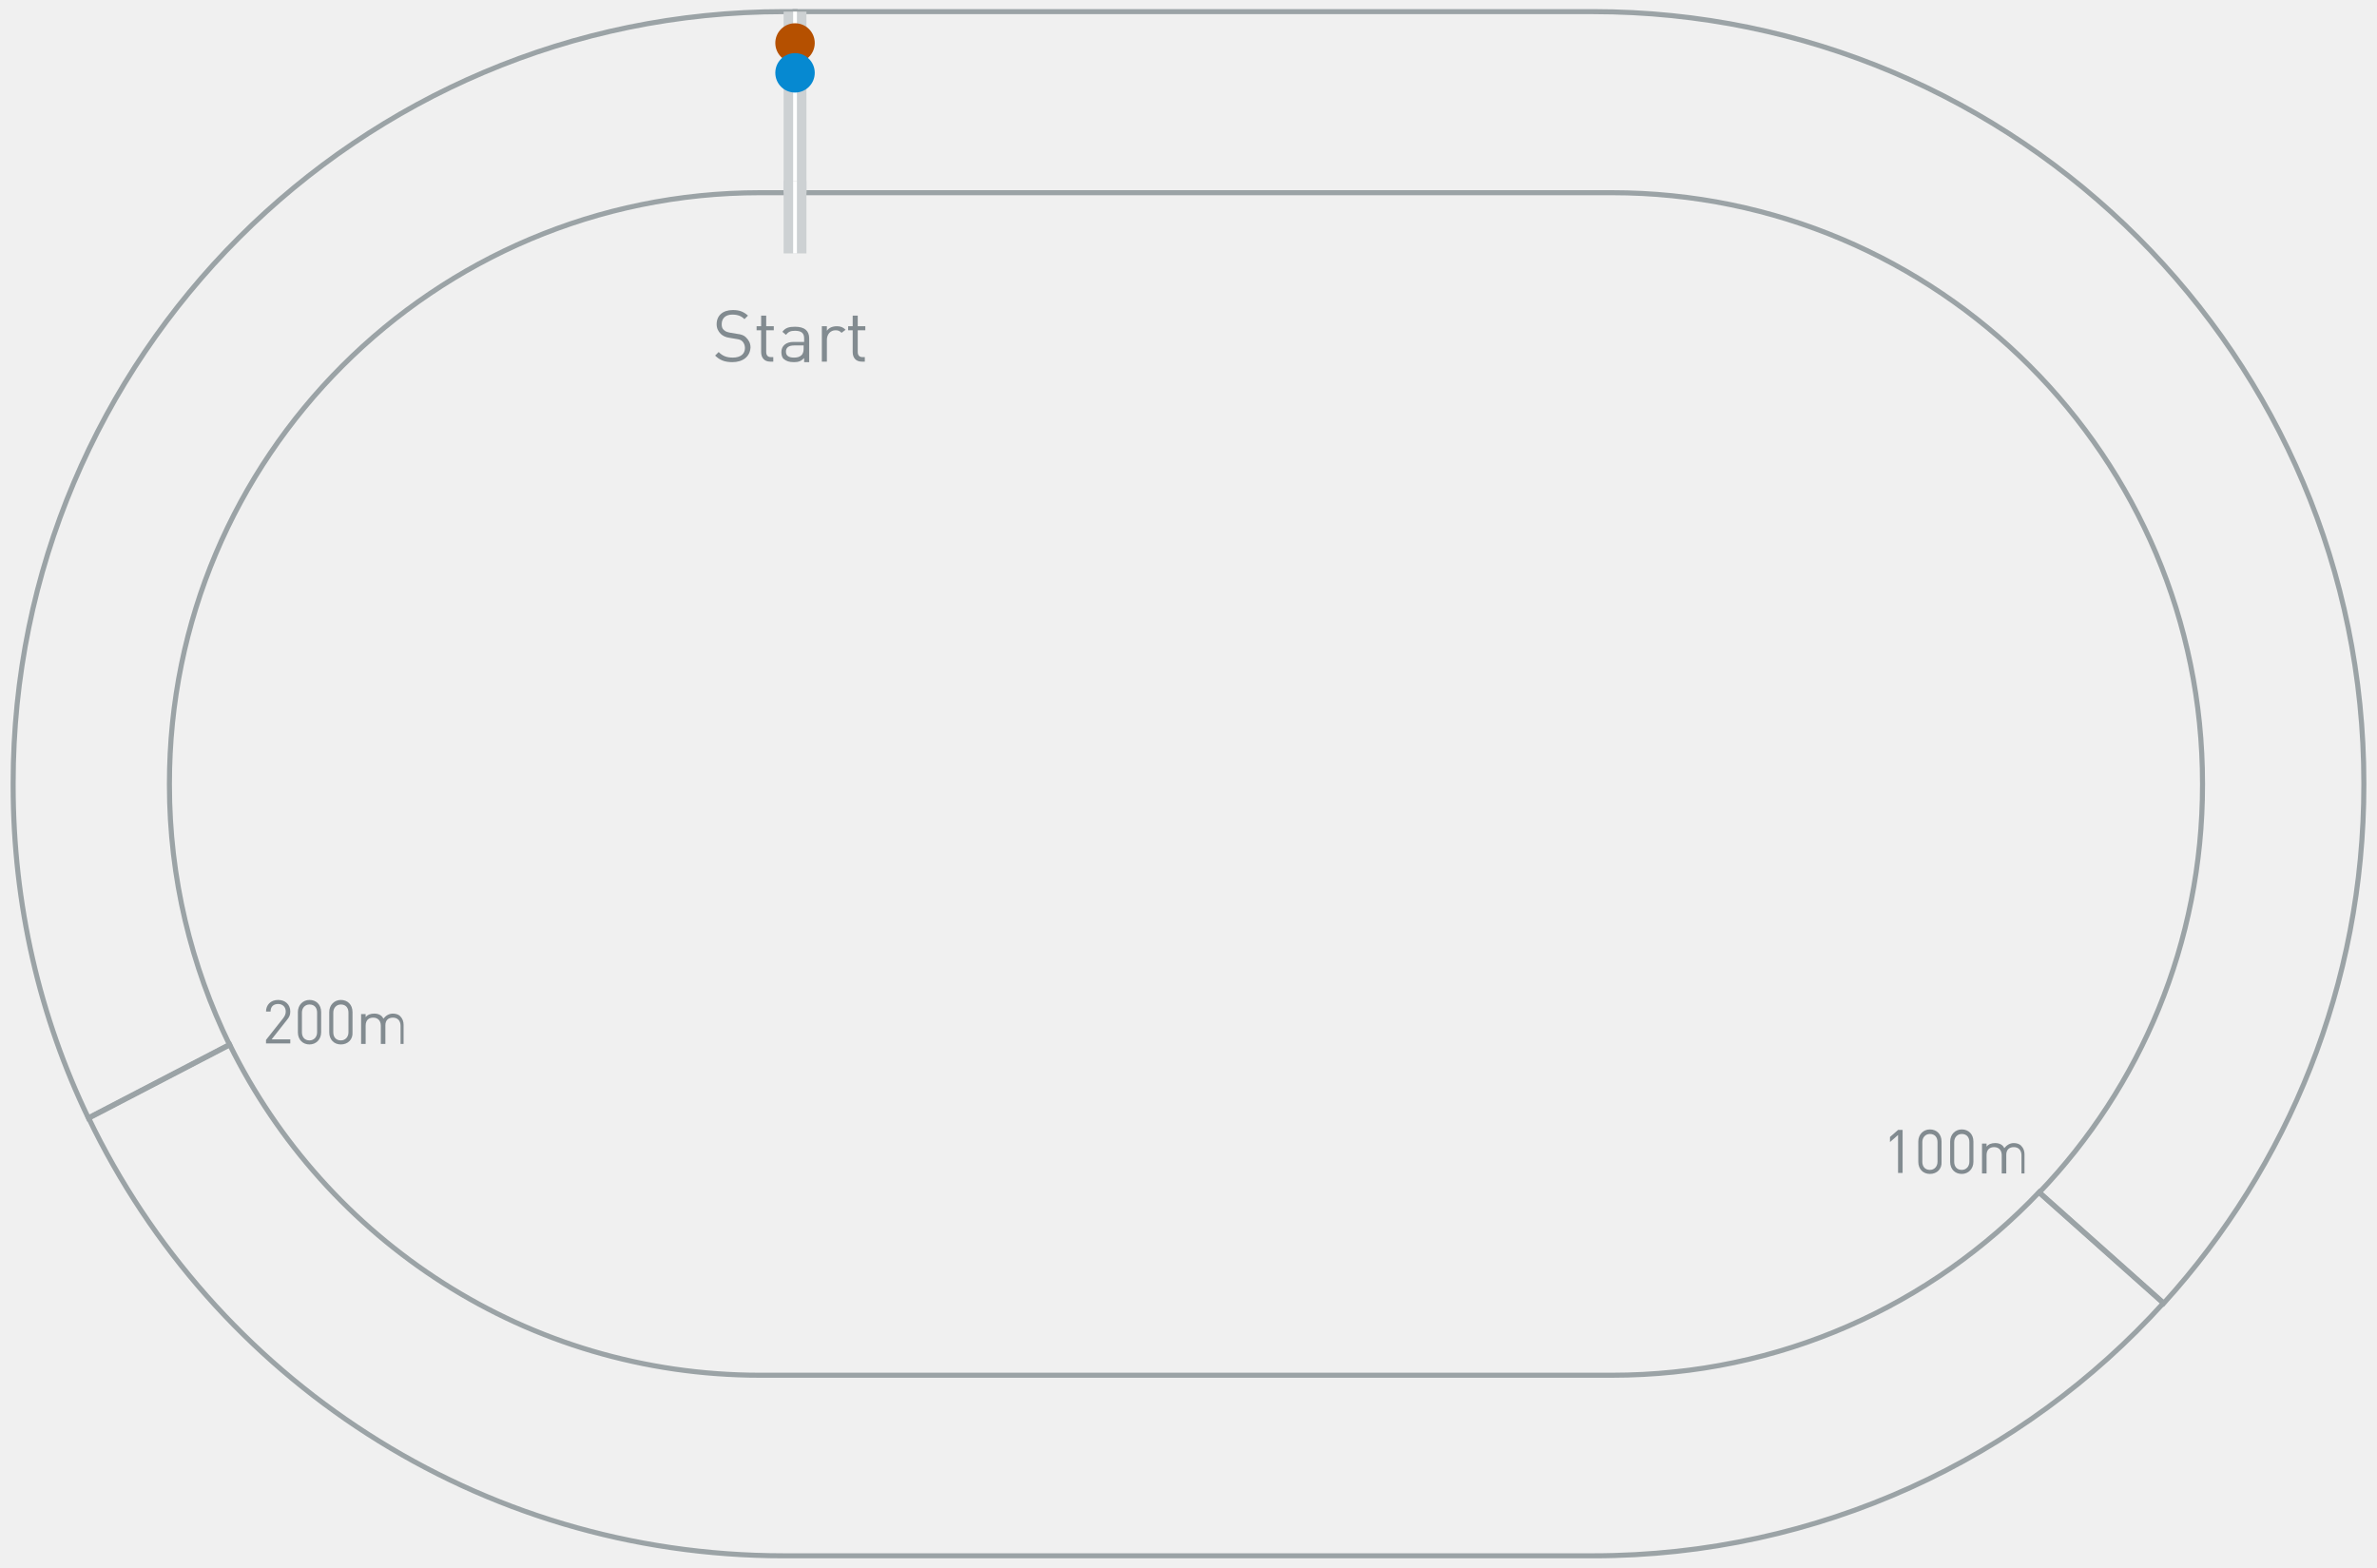
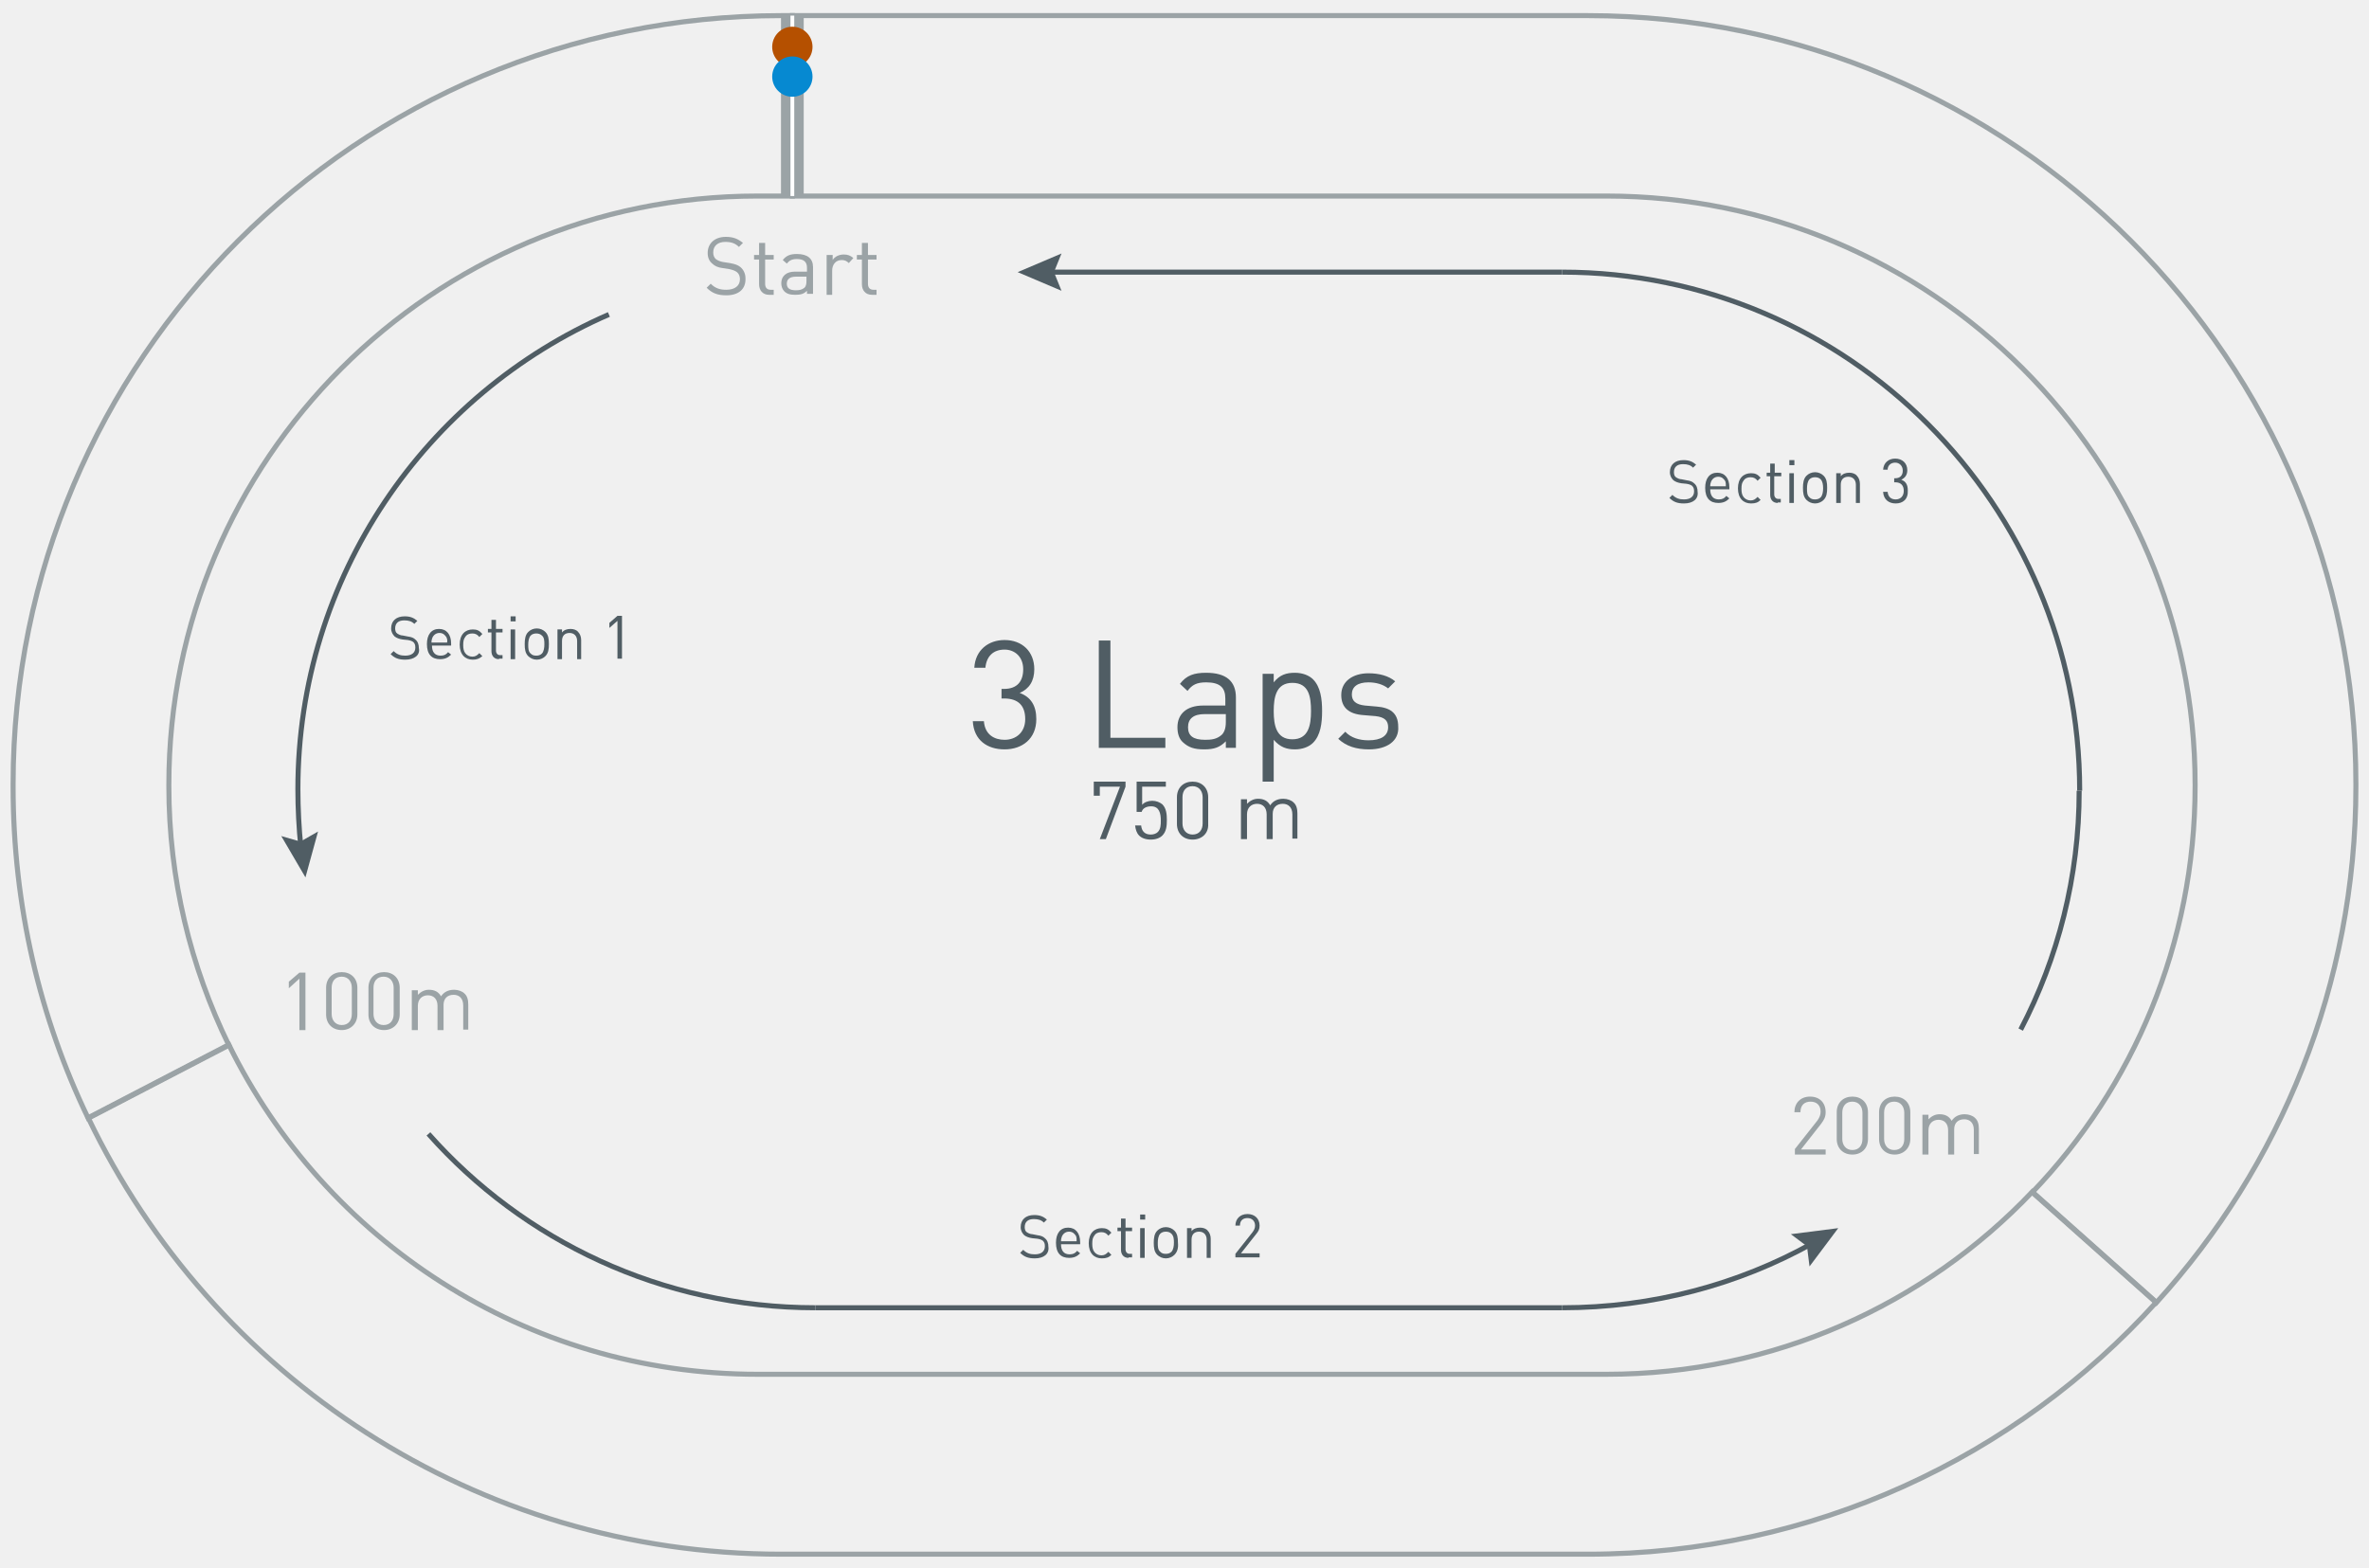
- <svg xmlns="http://www.w3.org/2000/svg" version="1.1" id="Layer_1" x="0px" y="0px" viewBox="0 0 470 310" enable-background="new 0 0 470 310" xml:space="preserve">
-   <g id="start">
-     <g>
-       <path fill="none" stroke="#9BA3A6" stroke-miterlimit="10" d="M318.7,271.9H150.3c-46.1,0-85.9-26.7-104.9-65.4L17.5,221    c24.6,51.3,76.9,86.6,137.5,86.6H315c44.7,0,85-19.3,112.8-50l-24.6-21.9C381.9,258.1,351.9,271.9,318.7,271.9z" />
-       <path fill="none" stroke="#9BA3A6" stroke-miterlimit="10" d="M33.5,155.2v-0.3c0-64.5,52.3-116.8,116.8-116.8h6.9V2.3H155    C70.9,2.3,2.6,70.6,2.6,154.8v0.5c0,23.6,5.3,45.9,14.9,65.8l27.9-14.5C37.8,191,33.5,173.6,33.5,155.2z" />
-       <path fill="none" stroke="#9BA3A6" stroke-miterlimit="10" d="M467.4,154.8C467.4,70.6,399.1,2.3,315,2.3H157.2v35.8h161.5    c64.5,0,116.8,52.3,116.8,116.8v0.3c0,31.3-12.3,59.7-32.3,80.6l24.6,21.9c24.6-27.1,39.6-63,39.6-102.5V154.8z" />
+ <svg xmlns="http://www.w3.org/2000/svg" version="1.1" x="0px" y="0px" viewBox="0 0 470 311" enable-background="new 0 0 470 311" xml:space="preserve">
+   <g id="Layer_0">
+     <g id="start">
      <g>
-         <path fill="#828B90" d="M144.8,71.6c-1.5,0-2.5-0.4-3.4-1.3l0.7-0.7c0.8,0.8,1.6,1.1,2.8,1.1c1.5,0,2.4-0.7,2.4-1.9     c0-0.5-0.2-1-0.5-1.3c-0.3-0.3-0.6-0.4-1.3-0.5l-1.2-0.2c-0.8-0.1-1.4-0.4-1.8-0.8c-0.5-0.5-0.8-1.1-0.8-1.9     c0-1.7,1.2-2.8,3.2-2.8c1.3,0,2.1,0.3,3,1.1l-0.7,0.7c-0.6-0.6-1.3-0.9-2.4-0.9c-1.4,0-2.1,0.8-2.1,1.9c0,0.5,0.1,0.9,0.5,1.2     c0.3,0.3,0.8,0.4,1.3,0.5l1.2,0.2c0.9,0.1,1.4,0.3,1.8,0.7c0.5,0.5,0.9,1.1,0.9,2C148.3,70.5,146.9,71.6,144.8,71.6z" />
-         <path fill="#828B90" d="M152.3,71.5c-1.2,0-1.8-0.8-1.8-1.9v-4.3h-0.9v-0.8h0.9v-2.1h1v2.1h1.5v0.8h-1.5v4.3c0,0.6,0.3,1,0.9,1     h0.5v0.9H152.3z" />
-         <path fill="#828B90" d="M159,71.5v-0.7c-0.6,0.6-1.1,0.8-2,0.8c-1,0-1.5-0.2-2-0.6c-0.4-0.3-0.5-0.9-0.5-1.4c0-1.2,0.9-2,2.4-2     h2.1v-0.7c0-1-0.5-1.5-1.8-1.5c-0.9,0-1.3,0.2-1.8,0.8l-0.7-0.6c0.6-0.8,1.3-1,2.5-1c1.9,0,2.8,0.8,2.8,2.3v4.7H159z M159,68.3     H157c-1,0-1.6,0.4-1.6,1.2c0,0.8,0.5,1.2,1.6,1.2c0.6,0,1.1-0.1,1.5-0.5c0.2-0.2,0.4-0.6,0.4-1.2V68.3z" />
-         <path fill="#828B90" d="M166.4,65.8c-0.4-0.4-0.7-0.5-1.2-0.5c-1,0-1.7,0.8-1.7,1.9v4.3h-1v-7h1v0.9c0.4-0.6,1.1-0.9,2-0.9     c0.7,0,1.2,0.2,1.7,0.7L166.4,65.8z" />
-         <path fill="#828B90" d="M170.4,71.5c-1.2,0-1.8-0.8-1.8-1.9v-4.3h-0.9v-0.8h0.9v-2.1h1v2.1h1.5v0.8h-1.5v4.3c0,0.6,0.3,1,0.9,1     h0.5v0.9H170.4z" />
+         <path fill="none" stroke="#9BA3A6" stroke-miterlimit="10" d="M318.7,272.7H150.3c-46.1,0-85.9-26.7-104.9-65.4l-27.9,14.5     c24.6,51.3,76.9,86.6,137.5,86.6H315c44.7,0,85-19.3,112.8-50l-24.6-21.9C381.9,258.9,351.9,272.7,318.7,272.7z" />
+         <path fill="none" stroke="#9BA3A6" stroke-miterlimit="10" d="M33.5,156v-0.3c0-64.5,52.3-116.8,116.8-116.8h6.9V3.1H155     C70.9,3.1,2.6,71.4,2.6,155.6v0.5c0,23.6,5.3,45.9,14.9,65.8l27.9-14.5C37.8,191.8,33.5,174.4,33.5,156z" />
+         <path fill="none" stroke="#9BA3A6" stroke-miterlimit="10" d="M467.4,155.6C467.4,71.4,399.1,3.1,315,3.1H157.2v35.8h161.5     c64.5,0,116.8,52.3,116.8,116.8v0.3c0,31.3-12.3,59.7-32.3,80.6l24.6,21.9c24.6-27.1,39.6-63,39.6-102.5V155.6z" />
+         <g>
+           <line fill="none" stroke="#9BA3A6" stroke-width="4.507" stroke-miterlimit="10" x1="157.2" y1="38.9" x2="157.2" y2="3.1" />
+           <line fill="none" stroke="#FFFFFF" stroke-width="0.751" stroke-miterlimit="10" x1="157.2" y1="38.9" x2="157.2" y2="3.1" />
+         </g>
      </g>
-       <g>
-         <line fill="none" stroke="#CDD1D3" stroke-width="4.507" stroke-miterlimit="10" x1="157.2" y1="38.1" x2="157.2" y2="2.3" />
-         <line fill="none" stroke="#FFFFFF" stroke-width="0.751" stroke-miterlimit="10" x1="157.2" y1="38.1" x2="157.2" y2="2.3" />
-       </g>
-       <g>
-         <line fill="none" stroke="#CDD1D3" stroke-width="4.507" stroke-miterlimit="10" x1="157.2" y1="50.1" x2="157.2" y2="35.8" />
-         <line fill="none" stroke="#FFFFFF" stroke-width="0.751" stroke-miterlimit="10" x1="157.2" y1="50.1" x2="157.2" y2="35.8" />
-       </g>
+       <circle fill="#B55000" cx="157.2" cy="9.3" r="4" />
+       <circle fill="#0689D1" cx="157.2" cy="15.2" r="4" />
    </g>
-     <circle fill="#B55000" cx="157.2" cy="8.5" r="3.9" />
    <g>
      <g>
-         <path fill="#828B90" d="M375.3,232v-7.6l-1.6,1.4v-1l1.6-1.4h0.9v8.5H375.3z" />
-         <path fill="#828B90" d="M381.6,232.1c-1.3,0-2.3-0.9-2.3-2.4v-4c0-1.4,1-2.4,2.3-2.4c1.3,0,2.3,0.9,2.3,2.4v4     C384,231.1,383,232.1,381.6,232.1z M383.1,225.8c0-0.9-0.5-1.6-1.5-1.6c-0.9,0-1.5,0.7-1.5,1.6v3.9c0,0.9,0.5,1.6,1.5,1.6     c0.9,0,1.5-0.7,1.5-1.6V225.8z" />
-         <path fill="#828B90" d="M387.9,232.1c-1.3,0-2.3-0.9-2.3-2.4v-4c0-1.4,1-2.4,2.3-2.4c1.3,0,2.3,0.9,2.3,2.4v4     C390.2,231.1,389.2,232.1,387.9,232.1z M389.4,225.8c0-0.9-0.5-1.6-1.5-1.6c-0.9,0-1.5,0.7-1.5,1.6v3.9c0,0.9,0.5,1.6,1.5,1.6     c0.9,0,1.5-0.7,1.5-1.6V225.8z" />
-         <path fill="#828B90" d="M399.7,232v-3.6c0-1-0.6-1.6-1.5-1.6c-0.9,0-1.5,0.5-1.5,1.5v3.7h-0.9v-3.6c0-1-0.6-1.6-1.5-1.6     s-1.5,0.5-1.5,1.6v3.6h-0.9v-5.9h0.9v0.6c0.4-0.5,1-0.7,1.7-0.7c0.8,0,1.5,0.3,1.8,1c0.5-0.6,1.1-1,1.9-1c0.6,0,1.2,0.2,1.5,0.6     c0.4,0.4,0.6,1,0.6,1.6v3.8H399.7z" />
+         <path fill="#505D64" d="M199.3,148.7c-3.4,0-6.1-1.8-6.3-5.6h2.2c0.2,2.7,2.1,3.7,4.1,3.7c2.3,0,4.1-1.5,4.1-4.1     c0-2.6-1.3-4.1-4.2-4.1h-0.5v-1.9h0.5c2.6,0,3.8-1.5,3.8-3.9c0-2.5-1.7-3.9-3.7-3.9c-2.3,0-3.6,1.4-3.8,3.6h-2.2     c0.2-3.5,2.8-5.5,6-5.5c3.5,0,5.9,2.3,5.9,5.8c0,2.3-1,3.9-2.9,4.7c2.2,0.8,3.3,2.5,3.3,5.2C205.6,146.6,202.8,148.7,199.3,148.7     z" />
+         <path fill="#505D64" d="M218,148.5v-21.4h2.3v19.3h10.9v2H218z" />
+         <path fill="#505D64" d="M243.2,148.5v-1.4c-1.2,1.2-2.3,1.6-4.3,1.6c-2,0-3.1-0.4-4.2-1.4c-0.8-0.7-1.1-1.8-1.1-3     c0-2.6,1.8-4.3,5.1-4.3h4.4v-1.4c0-2.1-1-3.2-3.8-3.2c-1.9,0-2.8,0.5-3.7,1.7l-1.5-1.4c1.3-1.7,2.8-2.2,5.2-2.2     c4,0,5.9,1.7,5.9,4.9v10H243.2z M243.2,141.7H239c-2.2,0-3.3,0.9-3.3,2.6c0,1.7,1,2.5,3.4,2.5c1.2,0,2.3-0.1,3.3-1     c0.5-0.5,0.8-1.3,0.8-2.5V141.7z" />
+         <path fill="#505D64" d="M260.5,147.4c-0.8,0.8-2.1,1.3-3.6,1.3c-1.6,0-2.9-0.4-4.2-1.9v8.3h-2.2v-21.4h2.2v1.7     c1.2-1.5,2.5-1.9,4.2-1.9c1.5,0,2.8,0.5,3.6,1.3c1.5,1.5,1.8,3.9,1.8,6.3C262.3,143.5,262,145.9,260.5,147.4z M256.4,135.5     c-3.2,0-3.7,2.8-3.7,5.6s0.5,5.6,3.7,5.6c3.2,0,3.7-2.8,3.7-5.6S259.7,135.5,256.4,135.5z" />
+         <path fill="#505D64" d="M271.6,148.7c-2.5,0-4.5-0.6-6.1-2.1l1.4-1.4c1.1,1.2,2.8,1.7,4.6,1.7c2.5,0,3.9-0.9,3.9-2.6     c0-1.3-0.7-2-2.5-2.2l-2.4-0.2c-2.9-0.2-4.4-1.5-4.4-4c0-2.7,2.3-4.3,5.4-4.3c2.1,0,4,0.5,5.3,1.6l-1.4,1.4     c-1-0.8-2.4-1.2-3.9-1.2c-2.2,0-3.3,0.9-3.3,2.4c0,1.3,0.8,2,2.6,2.2l2.3,0.2c2.6,0.2,4.3,1.2,4.3,4     C277.6,147,275.2,148.7,271.6,148.7z" />
      </g>
    </g>
    <g>
      <g>
-         <path fill="#828B90" d="M52.6,206.4v-0.8l3.4-4.3c0.3-0.4,0.5-0.8,0.5-1.3c0-0.9-0.6-1.5-1.5-1.5c-0.8,0-1.5,0.4-1.5,1.5h-0.9     c0-1.3,0.9-2.3,2.4-2.3c1.4,0,2.4,0.9,2.4,2.3c0,0.7-0.2,1.1-0.7,1.7l-3,3.8h3.7v0.8H52.6z" />
-         <path fill="#828B90" d="M61.2,206.5c-1.3,0-2.3-0.9-2.3-2.4v-4c0-1.4,1-2.4,2.3-2.4c1.3,0,2.3,0.9,2.3,2.4v4     C63.5,205.5,62.5,206.5,61.2,206.5z M62.7,200.2c0-0.9-0.5-1.6-1.5-1.6c-0.9,0-1.5,0.7-1.5,1.6v3.9c0,0.9,0.5,1.6,1.5,1.6     c0.9,0,1.5-0.7,1.5-1.6V200.2z" />
-         <path fill="#828B90" d="M67.4,206.5c-1.3,0-2.3-0.9-2.3-2.4v-4c0-1.4,1-2.4,2.3-2.4c1.3,0,2.3,0.9,2.3,2.4v4     C69.8,205.5,68.8,206.5,67.4,206.5z M68.9,200.2c0-0.9-0.5-1.6-1.5-1.6c-0.9,0-1.5,0.7-1.5,1.6v3.9c0,0.9,0.5,1.6,1.5,1.6     c0.9,0,1.5-0.7,1.5-1.6V200.2z" />
-         <path fill="#828B90" d="M79.2,206.4v-3.6c0-1-0.6-1.6-1.5-1.6c-0.9,0-1.5,0.5-1.5,1.5v3.7h-0.9v-3.6c0-1-0.6-1.6-1.5-1.6     c-0.9,0-1.5,0.5-1.5,1.6v3.6h-0.9v-5.9h0.9v0.6c0.4-0.5,1-0.7,1.7-0.7c0.8,0,1.5,0.3,1.8,1c0.5-0.6,1.1-1,1.9-1     c0.6,0,1.2,0.2,1.5,0.6c0.4,0.4,0.6,1,0.6,1.6v3.8H79.2z" />
+         <path fill="#505D64" d="M219.4,166.5h-1.2l4-10.4h-4v1.8H217v-2.8h6.3v1L219.4,166.5z" />
+         <path fill="#505D64" d="M230.6,165.8c-0.5,0.5-1.3,0.8-2.3,0.8c-1,0-1.8-0.3-2.3-0.8c-0.5-0.5-0.7-1.2-0.8-2h1.2     c0.1,1.1,0.7,1.8,1.9,1.8c0.6,0,1.1-0.2,1.4-0.5c0.6-0.6,0.6-1.5,0.6-2.3c0-1.4-0.3-2.8-1.9-2.8c-1,0-1.7,0.4-1.9,1.1h-1v-6h5.8     v1h-4.7v3.6c0.4-0.5,1.2-0.8,2-0.8c0.8,0,1.5,0.3,2,0.7c0.8,0.8,0.9,2,0.9,3.1C231.5,163.9,231.4,165,230.6,165.8z" />
+         <path fill="#505D64" d="M236.6,166.6c-1.8,0-3.1-1.2-3.1-3.1v-5.3c0-1.9,1.3-3.1,3.1-3.1c1.8,0,3.1,1.2,3.1,3.1v5.3     C239.8,165.4,238.4,166.6,236.6,166.6z M238.6,158.2c0-1.2-0.7-2.2-2-2.2c-1.3,0-2,0.9-2,2.2v5.2c0,1.2,0.7,2.2,2,2.2     c1.3,0,2-0.9,2-2.2V158.2z" />
+         <path fill="#505D64" d="M256.4,166.5v-4.9c0-1.4-0.8-2.1-1.9-2.1c-1.2,0-2,0.7-2,2v5h-1.2v-4.9c0-1.4-0.8-2.1-1.9-2.1     s-2,0.7-2,2.1v4.9h-1.2v-7.9h1.2v0.9c0.6-0.6,1.3-1,2.2-1c1.1,0,1.9,0.4,2.4,1.3c0.6-0.9,1.5-1.3,2.6-1.3c0.8,0,1.6,0.3,2,0.7     c0.6,0.5,0.8,1.3,0.8,2.2v5H256.4z" />
      </g>
    </g>
-     <circle fill="#0689D1" cx="157.2" cy="14.4" r="3.9" />
+     <g>
+       <g>
+         <path fill="none" stroke="#505D64" stroke-miterlimit="10" d="M359.6,246.7c-14.7,8.2-31.7,12.8-49.7,12.8" />
+         <g>
+           <polygon fill="#505D64" points="355.3,244.9 358.5,247.3 359,251.3 364.7,243.7     " />
+         </g>
+       </g>
+     </g>
+     <path fill="none" stroke="#505D64" stroke-miterlimit="10" d="M161.8,259.5c-30.5,0-58-13.3-76.8-34.5" />
+     <path fill="none" stroke="#505D64" stroke-miterlimit="10" d="M309.9,259.5H161.8" />
+     <g>
+       <g>
+         <path fill="none" stroke="#505D64" stroke-miterlimit="10" d="M59.7,168.2c-0.4-3.8-0.6-7.8-0.6-11.6" />
+         <g>
+           <polygon fill="#505D64" points="63.1,165 59.6,167 55.8,165.9 60.6,174.1     " />
+         </g>
+       </g>
+     </g>
+     <path fill="none" stroke="#505D64" stroke-miterlimit="10" d="M59.1,156.6c0-42.2,25.4-78.4,61.7-94.2" />
+     <path fill="none" stroke="#505D64" stroke-miterlimit="10" d="M412.5,156.9c0,17.1-4.2,33.2-11.6,47.4" />
+     <path fill="none" stroke="#505D64" stroke-miterlimit="10" d="M309.9,54c56.7,0,102.7,46.2,102.7,102.9" />
+     <g>
+       <g>
+         <line fill="none" stroke="#505D64" stroke-miterlimit="10" x1="207.8" y1="54" x2="309.9" y2="54" />
+         <g>
+           <polygon fill="#505D64" points="210.6,57.7 209.1,54 210.6,50.3 201.9,54     " />
+         </g>
+       </g>
+     </g>
+     <g>
+       <g>
+         <path fill="#505D64" d="M80.4,130.9c-1.3,0-2.1-0.3-2.9-1.1l0.6-0.6c0.7,0.7,1.4,0.9,2.3,0.9c1.3,0,2-0.6,2-1.6     c0-0.5-0.1-0.8-0.4-1.1c-0.3-0.2-0.5-0.3-1.1-0.4l-1-0.1c-0.7-0.1-1.2-0.3-1.6-0.6c-0.4-0.4-0.7-0.9-0.7-1.6c0-1.5,1-2.4,2.7-2.4     c1.1,0,1.8,0.3,2.5,0.9l-0.6,0.6c-0.5-0.5-1.1-0.7-2-0.7c-1.2,0-1.8,0.6-1.8,1.6c0,0.4,0.1,0.8,0.4,1c0.3,0.2,0.7,0.4,1.1,0.4     l1,0.2c0.8,0.1,1.2,0.3,1.5,0.6c0.5,0.4,0.7,1,0.7,1.7C83.4,130,82.2,130.9,80.4,130.9z" />
+         <path fill="#505D64" d="M85.7,128.1c0,1.3,0.6,2,1.7,2c0.7,0,1.1-0.2,1.5-0.7l0.6,0.5c-0.6,0.6-1.2,0.9-2.2,0.9     c-1.6,0-2.6-0.9-2.6-3c0-1.9,0.9-3,2.4-3c1.5,0,2.4,1.1,2.4,2.9v0.4H85.7z M88.6,126.5c-0.3-0.5-0.7-0.9-1.4-0.9     c-0.6,0-1.1,0.3-1.4,0.9c-0.1,0.3-0.2,0.5-0.2,1h3.1C88.8,127,88.7,126.8,88.6,126.5z" />
+         <path fill="#505D64" d="M93.8,130.9c-1.5,0-2.6-1-2.6-3c0-2,1.1-3,2.6-3c0.8,0,1.3,0.2,1.9,0.9l-0.6,0.6     c-0.4-0.5-0.8-0.7-1.4-0.7c-0.6,0-1.1,0.2-1.4,0.7c-0.3,0.4-0.4,0.8-0.4,1.6c0,0.7,0.1,1.2,0.4,1.6c0.3,0.4,0.8,0.7,1.4,0.7     c0.6,0,0.9-0.2,1.4-0.7l0.6,0.6C95.1,130.7,94.6,130.9,93.8,130.9z" />
+         <path fill="#505D64" d="M99,130.8c-1,0-1.5-0.7-1.5-1.6v-3.7h-0.7v-0.7h0.7v-1.8h0.9v1.8h1.3v0.7h-1.3v3.6c0,0.5,0.3,0.9,0.8,0.9     h0.5v0.7H99z" />
+         <path fill="#505D64" d="M101.3,123.3v-1h1v1H101.3z M101.3,130.8v-5.9h0.9v5.9H101.3z" />
+         <path fill="#505D64" d="M108.2,130.2c-0.4,0.4-1,0.7-1.7,0.7c-0.7,0-1.3-0.3-1.7-0.7c-0.6-0.6-0.7-1.4-0.7-2.4     c0-0.9,0.1-1.8,0.7-2.4c0.4-0.4,1-0.7,1.7-0.7c0.7,0,1.3,0.3,1.7,0.7c0.6,0.6,0.7,1.4,0.7,2.4     C108.9,128.8,108.8,129.6,108.2,130.2z M107.5,126.1c-0.3-0.3-0.7-0.4-1.1-0.4c-0.4,0-0.8,0.1-1.1,0.4c-0.4,0.4-0.5,1.2-0.5,1.8     c0,0.7,0,1.4,0.5,1.8c0.3,0.3,0.6,0.4,1.1,0.4c0.4,0,0.8-0.1,1.1-0.4c0.4-0.4,0.5-1.2,0.5-1.8C108,127.2,108,126.5,107.5,126.1z" />
+         <path fill="#505D64" d="M114.5,130.8v-3.6c0-1-0.6-1.6-1.5-1.6s-1.5,0.5-1.5,1.6v3.6h-0.9v-5.9h0.9v0.6c0.4-0.5,1-0.7,1.7-0.7     c0.6,0,1.2,0.2,1.5,0.6c0.4,0.4,0.6,1,0.6,1.6v3.8H114.5z" />
+         <path fill="#505D64" d="M122.5,130.8v-7.6l-1.6,1.4v-1l1.6-1.4h0.9v8.5H122.5z" />
+       </g>
+     </g>
+     <g>
+       <g>
+         <path fill="#505D64" d="M205.3,249.7c-1.3,0-2.1-0.3-2.9-1.1l0.6-0.6c0.7,0.7,1.4,0.9,2.3,0.9c1.3,0,2-0.6,2-1.6     c0-0.5-0.1-0.8-0.4-1.1c-0.3-0.2-0.5-0.3-1.1-0.4l-1-0.1c-0.7-0.1-1.2-0.3-1.6-0.6c-0.4-0.4-0.7-0.9-0.7-1.6c0-1.5,1-2.4,2.7-2.4     c1.1,0,1.8,0.3,2.5,0.9l-0.6,0.6c-0.5-0.5-1.1-0.7-2-0.7c-1.2,0-1.8,0.6-1.8,1.6c0,0.4,0.1,0.8,0.4,1c0.3,0.2,0.7,0.4,1.1,0.4     l1,0.2c0.8,0.1,1.2,0.3,1.5,0.6c0.5,0.4,0.7,1,0.7,1.7C208.2,248.8,207.1,249.7,205.3,249.7z" />
+         <path fill="#505D64" d="M210.5,246.9c0,1.3,0.6,2,1.7,2c0.7,0,1.1-0.2,1.5-0.7l0.6,0.5c-0.6,0.6-1.2,0.9-2.2,0.9     c-1.6,0-2.6-0.9-2.6-3c0-1.9,0.9-3,2.4-3c1.5,0,2.4,1.1,2.4,2.9v0.4H210.5z M213.5,245.3c-0.3-0.5-0.7-0.9-1.4-0.9     c-0.6,0-1.1,0.3-1.4,0.9c-0.1,0.3-0.2,0.5-0.2,1h3.1C213.6,245.8,213.6,245.6,213.5,245.3z" />
+         <path fill="#505D64" d="M218.6,249.7c-1.5,0-2.6-1-2.6-3c0-2,1.1-3,2.6-3c0.8,0,1.3,0.2,1.9,0.9l-0.6,0.6     c-0.4-0.5-0.8-0.7-1.4-0.7c-0.6,0-1.1,0.2-1.4,0.7c-0.3,0.4-0.4,0.8-0.4,1.6c0,0.7,0.1,1.2,0.4,1.6c0.3,0.4,0.8,0.7,1.4,0.7     c0.6,0,0.9-0.2,1.4-0.7l0.6,0.6C220,249.5,219.5,249.7,218.6,249.7z" />
+         <path fill="#505D64" d="M223.9,249.6c-1,0-1.5-0.7-1.5-1.6v-3.7h-0.7v-0.7h0.7v-1.8h0.9v1.8h1.3v0.7h-1.3v3.6     c0,0.5,0.3,0.9,0.8,0.9h0.5v0.7H223.9z" />
+         <path fill="#505D64" d="M226.2,242v-1h1v1H226.2z M226.2,249.6v-5.9h0.9v5.9H226.2z" />
+         <path fill="#505D64" d="M233,249c-0.4,0.4-1,0.7-1.7,0.7c-0.7,0-1.3-0.3-1.7-0.7c-0.6-0.6-0.7-1.4-0.7-2.4c0-0.9,0.1-1.8,0.7-2.4     c0.4-0.4,1-0.7,1.7-0.7c0.7,0,1.3,0.3,1.7,0.7c0.6,0.6,0.7,1.4,0.7,2.4C233.8,247.6,233.6,248.4,233,249z M232.4,244.8     c-0.3-0.3-0.7-0.4-1.1-0.4c-0.4,0-0.8,0.1-1.1,0.4c-0.4,0.4-0.5,1.2-0.5,1.8c0,0.7,0,1.4,0.5,1.8c0.3,0.3,0.6,0.4,1.1,0.4     c0.4,0,0.8-0.1,1.1-0.4c0.4-0.4,0.5-1.2,0.5-1.8C232.9,246,232.9,245.3,232.4,244.8z" />
+         <path fill="#505D64" d="M239.4,249.6V246c0-1-0.6-1.6-1.5-1.6s-1.5,0.5-1.5,1.6v3.6h-0.9v-5.9h0.9v0.6c0.4-0.5,1-0.7,1.7-0.7     c0.6,0,1.2,0.2,1.5,0.6c0.4,0.4,0.6,1,0.6,1.6v3.8H239.4z" />
+         <path fill="#505D64" d="M245.1,249.6v-0.8l3.4-4.3c0.3-0.4,0.5-0.8,0.5-1.3c0-0.9-0.6-1.5-1.5-1.5c-0.8,0-1.5,0.4-1.5,1.5h-0.9     c0-1.3,0.9-2.3,2.4-2.3c1.4,0,2.4,0.9,2.4,2.3c0,0.7-0.2,1.1-0.7,1.7l-3,3.8h3.7v0.8H245.1z" />
+       </g>
+     </g>
+     <g>
+       <g>
+         <path fill="#505D64" d="M334.1,99.9c-1.3,0-2.1-0.3-2.9-1.1l0.6-0.6c0.7,0.7,1.4,0.9,2.3,0.9c1.3,0,2-0.6,2-1.6     c0-0.5-0.1-0.8-0.4-1.1c-0.3-0.2-0.5-0.3-1.1-0.4l-1-0.1c-0.7-0.1-1.2-0.3-1.6-0.6c-0.4-0.4-0.7-0.9-0.7-1.6c0-1.5,1-2.4,2.7-2.4     c1.1,0,1.8,0.3,2.5,0.9l-0.6,0.6c-0.5-0.5-1.1-0.7-2-0.7c-1.2,0-1.8,0.6-1.8,1.6c0,0.4,0.1,0.8,0.4,1s0.7,0.4,1.1,0.4l1,0.2     c0.8,0.1,1.2,0.3,1.5,0.6c0.5,0.4,0.7,1,0.7,1.7C337,99,335.9,99.9,334.1,99.9z" />
+         <path fill="#505D64" d="M339.3,97.1c0,1.3,0.6,2,1.7,2c0.7,0,1.1-0.2,1.5-0.7l0.6,0.5c-0.6,0.6-1.2,0.9-2.2,0.9     c-1.6,0-2.6-0.9-2.6-3c0-1.9,0.9-3,2.4-3c1.5,0,2.4,1.1,2.4,2.9v0.4H339.3z M342.3,95.5c-0.3-0.5-0.7-0.9-1.4-0.9     c-0.6,0-1.1,0.3-1.4,0.9c-0.1,0.3-0.2,0.5-0.2,1h3.1C342.4,96,342.4,95.8,342.3,95.5z" />
+         <path fill="#505D64" d="M347.4,99.9c-1.5,0-2.6-1-2.6-3c0-2,1.1-3,2.6-3c0.8,0,1.3,0.2,1.9,0.9l-0.6,0.6     c-0.4-0.5-0.8-0.7-1.4-0.7c-0.6,0-1.1,0.2-1.4,0.7c-0.3,0.4-0.4,0.8-0.4,1.6c0,0.7,0.1,1.2,0.4,1.6c0.3,0.4,0.8,0.7,1.4,0.7     c0.6,0,0.9-0.2,1.4-0.7l0.6,0.6C348.8,99.7,348.3,99.9,347.4,99.9z" />
+         <path fill="#505D64" d="M352.7,99.8c-1,0-1.5-0.7-1.5-1.6v-3.7h-0.7v-0.7h0.7v-1.8h0.9v1.8h1.3v0.7H352v3.6     c0,0.5,0.3,0.9,0.8,0.9h0.5v0.7H352.7z" />
+         <path fill="#505D64" d="M355,92.3v-1h1v1H355z M355,99.8v-5.9h0.9v5.9H355z" />
+         <path fill="#505D64" d="M361.8,99.2c-0.4,0.4-1,0.7-1.7,0.7c-0.7,0-1.3-0.3-1.7-0.7c-0.6-0.6-0.7-1.4-0.7-2.4     c0-0.9,0.1-1.8,0.7-2.4c0.4-0.4,1-0.7,1.7-0.7c0.7,0,1.3,0.3,1.7,0.7c0.6,0.6,0.7,1.4,0.7,2.4C362.5,97.8,362.4,98.6,361.8,99.2z      M361.2,95.1c-0.3-0.3-0.7-0.4-1.1-0.4c-0.4,0-0.8,0.1-1.1,0.4c-0.4,0.4-0.5,1.2-0.5,1.8c0,0.7,0,1.4,0.5,1.8     c0.3,0.3,0.6,0.4,1.1,0.4c0.4,0,0.8-0.1,1.1-0.4c0.4-0.4,0.5-1.2,0.5-1.8C361.7,96.2,361.6,95.5,361.2,95.1z" />
+         <path fill="#505D64" d="M368.2,99.8v-3.6c0-1-0.6-1.6-1.5-1.6s-1.5,0.5-1.5,1.6v3.6h-0.9v-5.9h0.9v0.6c0.4-0.5,1-0.7,1.7-0.7     c0.6,0,1.2,0.2,1.5,0.6c0.4,0.4,0.6,1,0.6,1.6v3.8H368.2z" />
+         <path fill="#505D64" d="M376.1,99.9c-1.3,0-2.4-0.7-2.5-2.3h0.9c0.1,1.1,0.8,1.5,1.6,1.5c0.9,0,1.6-0.6,1.6-1.7     c0-1-0.5-1.7-1.7-1.7h-0.2v-0.8h0.2c1,0,1.5-0.6,1.5-1.5c0-1-0.7-1.6-1.5-1.6c-0.9,0-1.5,0.6-1.5,1.4h-0.9     c0.1-1.4,1.1-2.2,2.4-2.2c1.4,0,2.4,0.9,2.4,2.3c0,0.9-0.4,1.5-1.2,1.9c0.9,0.3,1.3,1,1.3,2.1C378.6,99.1,377.5,99.9,376.1,99.9z     " />
+       </g>
+     </g>
+   </g>
+   <g id="Label">
+     <g>
+       <path fill="#9BA3A6" d="M144.1,58.6c-1.7,0-2.8-0.4-3.9-1.5l0.8-0.8c0.9,0.9,1.8,1.2,3.1,1.2c1.7,0,2.7-0.8,2.7-2.1    c0-0.6-0.2-1.1-0.6-1.4c-0.4-0.3-0.7-0.4-1.5-0.6l-1.3-0.2c-0.9-0.1-1.6-0.4-2.1-0.9c-0.6-0.5-0.9-1.2-0.9-2.1    c0-1.9,1.4-3.2,3.6-3.2c1.5,0,2.4,0.4,3.4,1.2l-0.8,0.8c-0.7-0.7-1.5-1-2.7-1c-1.5,0-2.4,0.8-2.4,2.1c0,0.6,0.2,1,0.5,1.3    c0.4,0.3,0.9,0.5,1.5,0.6l1.3,0.2c1.1,0.2,1.6,0.4,2.1,0.8c0.6,0.5,1,1.3,1,2.2C148,57.4,146.5,58.6,144.1,58.6z" />
+       <path fill="#9BA3A6" d="M152.6,58.5c-1.3,0-2-0.9-2-2.1v-4.9h-1v-0.9h1v-2.4h1.2v2.4h1.7v0.9h-1.7v4.8c0,0.7,0.3,1.2,1.1,1.2h0.6    v1H152.6z" />
+       <path fill="#9BA3A6" d="M160.1,58.5v-0.8c-0.6,0.6-1.2,0.8-2.3,0.8c-1.1,0-1.7-0.2-2.2-0.7c-0.4-0.4-0.6-1-0.6-1.6    c0-1.4,1-2.3,2.7-2.3h2.4v-0.8c0-1.1-0.6-1.7-2-1.7c-1,0-1.5,0.3-2,0.9l-0.8-0.7c0.7-0.9,1.5-1.2,2.8-1.2c2.1,0,3.2,0.9,3.2,2.6    v5.3H160.1z M160.1,54.9h-2.2c-1.2,0-1.8,0.5-1.8,1.4c0,0.9,0.6,1.3,1.8,1.3c0.7,0,1.2-0.1,1.7-0.5c0.3-0.3,0.4-0.7,0.4-1.4V54.9z    " />
+       <path fill="#9BA3A6" d="M168.4,52.2c-0.4-0.4-0.8-0.6-1.4-0.6c-1.2,0-1.9,0.9-1.9,2.1v4.8H164v-7.9h1.2v1c0.4-0.7,1.3-1.1,2.2-1.1    c0.8,0,1.3,0.2,1.9,0.7L168.4,52.2z" />
+       <path fill="#9BA3A6" d="M173,58.5c-1.3,0-2-0.9-2-2.1v-4.9h-1v-0.9h1v-2.4h1.2v2.4h1.7v0.9h-1.7v4.8c0,0.7,0.3,1.2,1.1,1.2h0.6v1    H173z" />
+     </g>
+     <g>
+       <path fill="#9BA3A6" d="M59.4,204.3v-10.1l-2.1,1.9v-1.3l2.1-1.8h1.2v11.4H59.4z" />
+       <path fill="#9BA3A6" d="M67.8,204.4c-1.8,0-3.1-1.2-3.1-3.1v-5.3c0-1.9,1.3-3.1,3.1-3.1c1.8,0,3.1,1.2,3.1,3.1v5.3    C70.9,203.1,69.6,204.4,67.8,204.4z M69.8,196c0-1.2-0.7-2.2-2-2.2s-2,0.9-2,2.2v5.2c0,1.2,0.7,2.2,2,2.2s2-0.9,2-2.2V196z" />
+       <path fill="#9BA3A6" d="M76.2,204.4c-1.8,0-3.1-1.2-3.1-3.1v-5.3c0-1.9,1.3-3.1,3.1-3.1c1.8,0,3.1,1.2,3.1,3.1v5.3    C79.3,203.1,78,204.4,76.2,204.4z M78.1,196c0-1.2-0.7-2.2-2-2.2s-2,0.9-2,2.2v5.2c0,1.2,0.7,2.2,2,2.2s2-0.9,2-2.2V196z" />
+       <path fill="#9BA3A6" d="M91.9,204.3v-4.8c0-1.4-0.8-2.1-1.9-2.1c-1.2,0-2,0.7-2,2v5h-1.2v-4.8c0-1.4-0.8-2.1-1.9-2.1s-2,0.7-2,2.1    v4.8h-1.2v-7.9h1.2v0.9c0.6-0.6,1.3-1,2.2-1c1.1,0,1.9,0.4,2.4,1.3c0.6-0.9,1.5-1.3,2.6-1.3c0.8,0,1.6,0.3,2,0.7    c0.6,0.5,0.8,1.3,0.8,2.2v5H91.9z" />
+     </g>
+     <g>
+       <path fill="#9BA3A6" d="M356.1,229v-1l4.5-5.7c0.4-0.6,0.6-1.1,0.6-1.7c0-1.2-0.7-2-2-2c-1.1,0-2,0.6-2,2.1h-1.2    c0-1.8,1.2-3.1,3.1-3.1c1.9,0,3.1,1.2,3.1,3.1c0,0.9-0.3,1.5-0.9,2.3l-4,5.1h4.9v1H356.1z" />
+       <path fill="#9BA3A6" d="M367.5,229.1c-1.8,0-3.1-1.2-3.1-3.1v-5.3c0-1.9,1.3-3.1,3.1-3.1c1.8,0,3.1,1.2,3.1,3.1v5.3    C370.6,227.9,369.3,229.1,367.5,229.1z M369.5,220.8c0-1.2-0.7-2.2-2-2.2s-2,0.9-2,2.2v5.2c0,1.2,0.7,2.2,2,2.2s2-0.9,2-2.2V220.8    z" />
+       <path fill="#9BA3A6" d="M375.9,229.1c-1.8,0-3.1-1.2-3.1-3.1v-5.3c0-1.9,1.3-3.1,3.1-3.1c1.8,0,3.1,1.2,3.1,3.1v5.3    C379,227.9,377.6,229.1,375.9,229.1z M377.8,220.8c0-1.2-0.7-2.2-2-2.2s-2,0.9-2,2.2v5.2c0,1.2,0.7,2.2,2,2.2s2-0.9,2-2.2V220.8z" />
+       <path fill="#9BA3A6" d="M391.6,229v-4.8c0-1.4-0.8-2.1-1.9-2.1c-1.2,0-2,0.7-2,2v5h-1.2v-4.8c0-1.4-0.8-2.1-1.9-2.1s-2,0.7-2,2.1    v4.8h-1.2v-7.9h1.2v0.9c0.6-0.6,1.3-1,2.2-1c1.1,0,1.9,0.4,2.4,1.3c0.6-0.9,1.5-1.3,2.6-1.3c0.8,0,1.6,0.3,2,0.7    c0.6,0.5,0.8,1.3,0.8,2.2v5H391.6z" />
+     </g>
  </g>
</svg>
